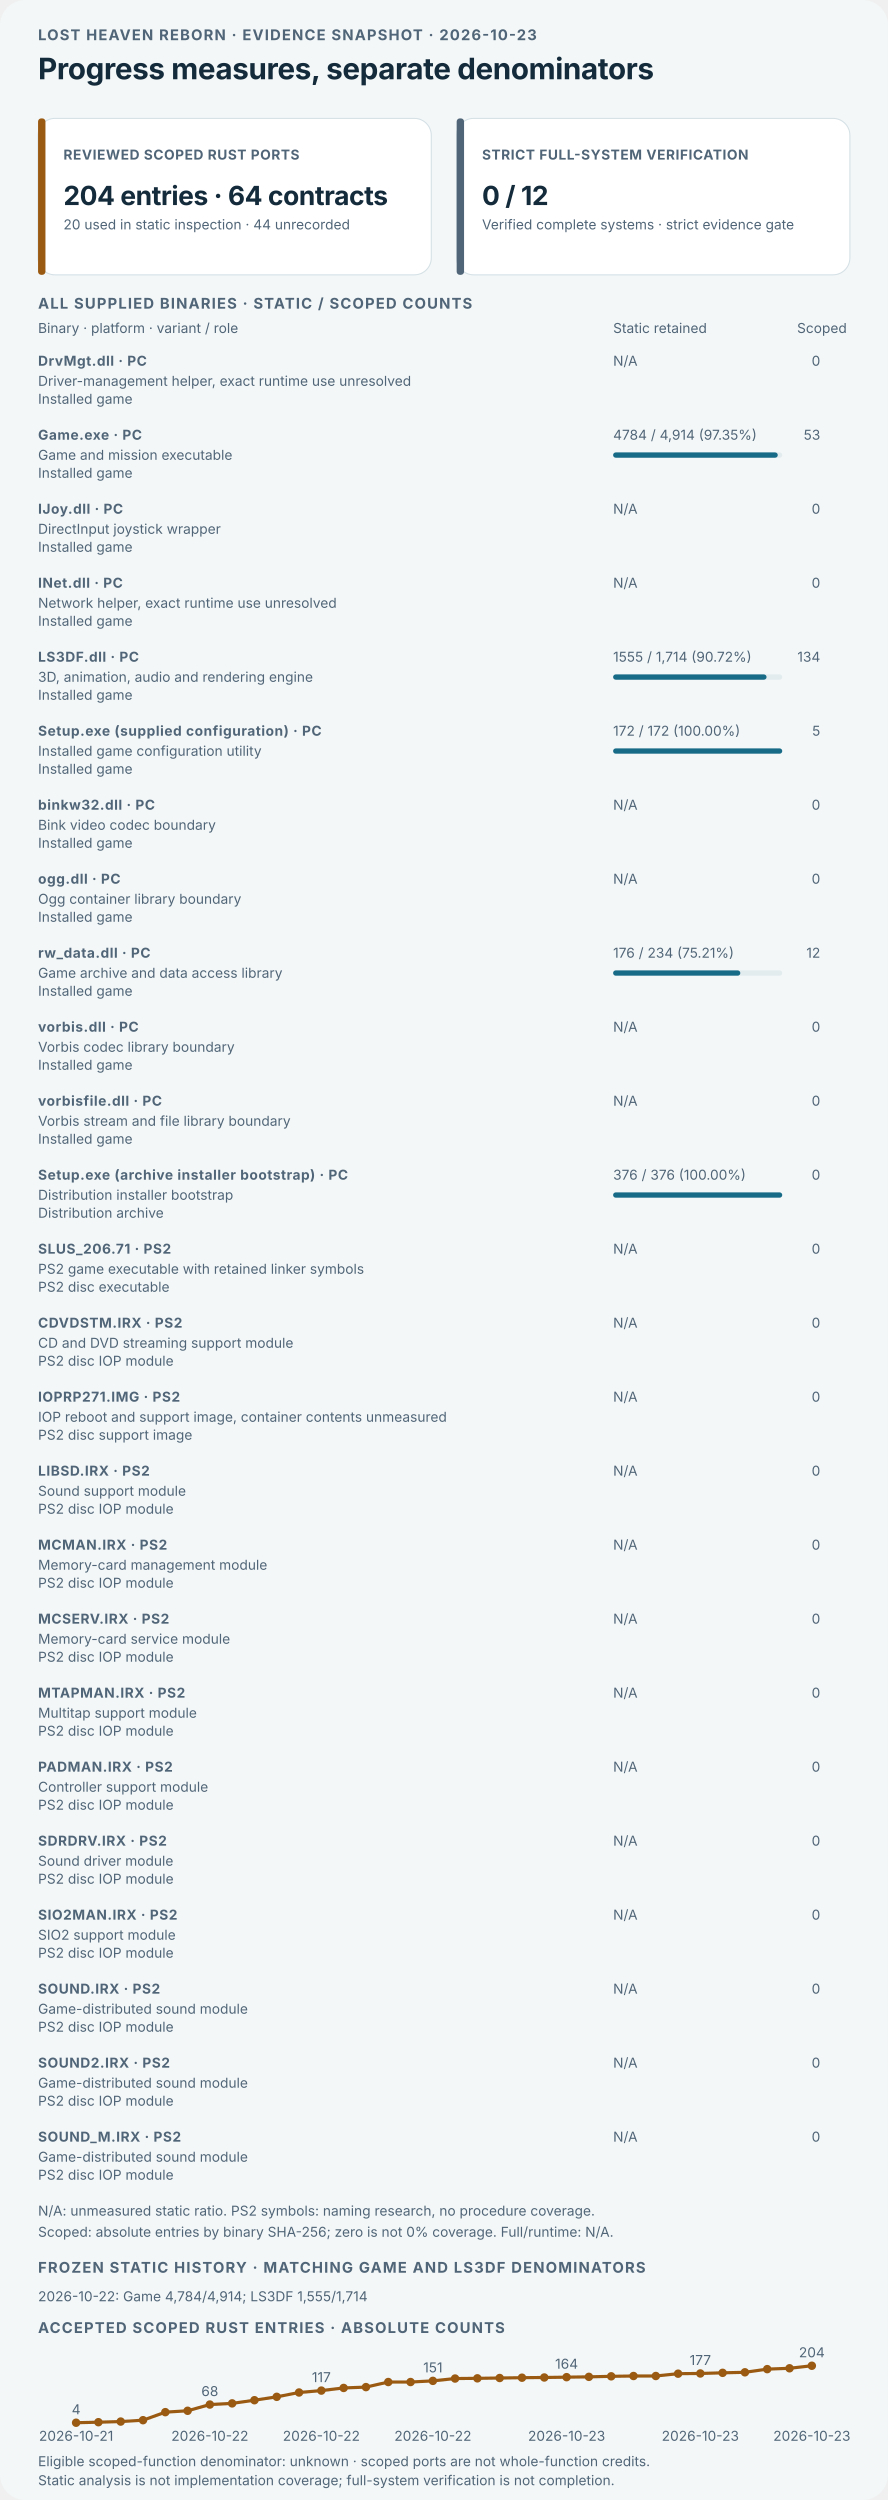
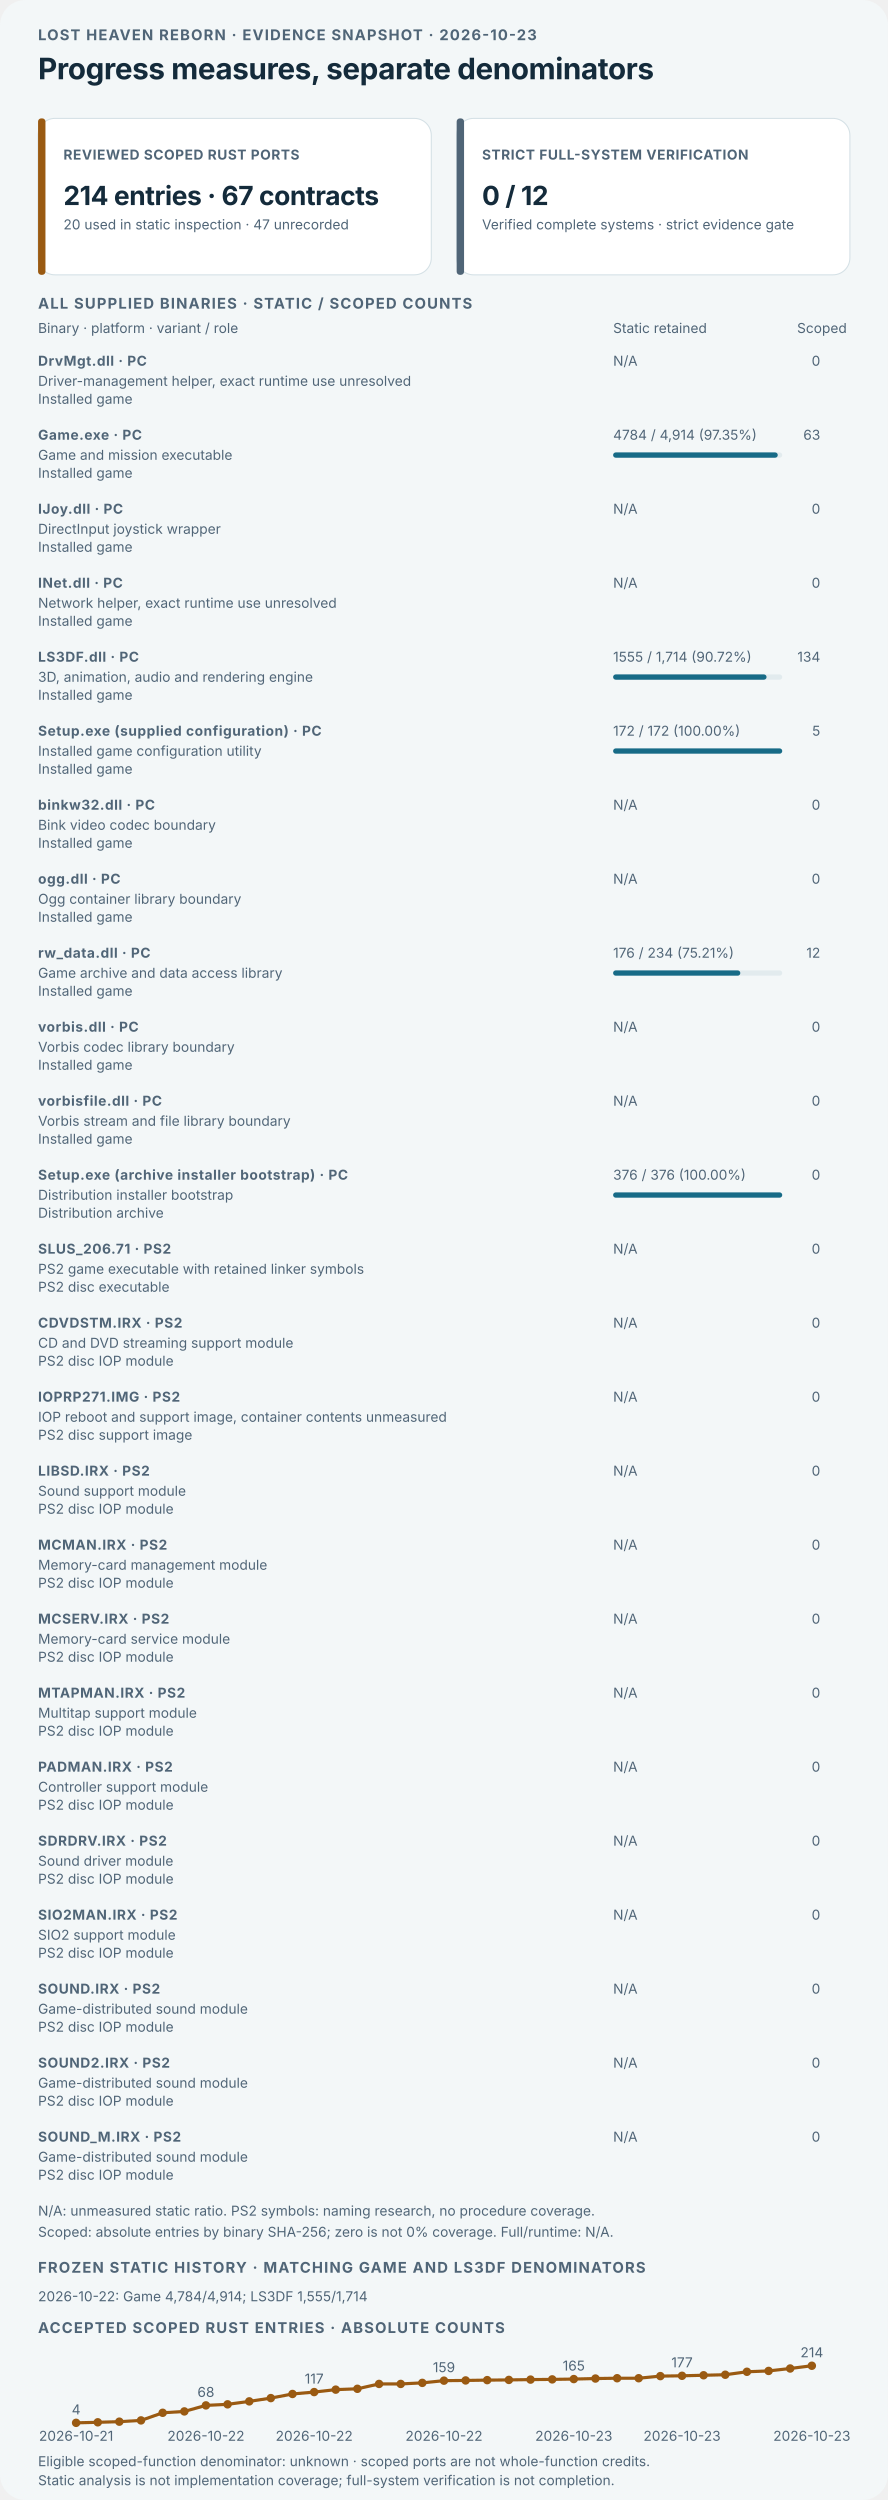
<svg xmlns="http://www.w3.org/2000/svg" viewBox="0 0 840 2365" role="img" aria-labelledby="dashboard-title dashboard-desc">
  <style>text{font-family:Inter,ui-sans-serif,system-ui,-apple-system,"Segoe UI",sans-serif;fill:#142b3b}.kicker{font-size:14px;font-weight:700;letter-spacing:1.1px;fill:#506577}.title{font-size:28px;font-weight:750;letter-spacing:-.35px}.label{font-size:13px;font-weight:750;letter-spacing:.5px;fill:#506577}.value{font-size:25px;font-weight:750;letter-spacing:-.4px}.detail,.history{font-size:13px;fill:#506577}.dark-bg{display:none}@media(prefers-color-scheme:dark){.light-bg{display:none}.dark-bg{display:inline}text{fill:#edf4f6}.kicker,.label,.detail,.history{fill:#b3c5ce}.card-bg{fill:#172b39;stroke:#3b5361}.bar-track{fill:#314957}}</style>
  <rect class="light-bg" width="840" height="2365" rx="24" fill="#f3f7f8" />
  <rect class="dark-bg" width="840" height="2365" rx="24" fill="#0d1b25" />
  <text x="36" y="38" class="kicker">LOST HEAVEN REBORN · EVIDENCE SNAPSHOT · 2026-10-23</text>
  <text x="36" y="75" class="title">Progress measures, separate denominators</text>
  <g>
    <rect class="card-bg" x="36" y="112" width="372" height="148" rx="16" fill="#ffffff" stroke="#d4e0e5" />
    <rect x="36" y="112" width="7" height="148" rx="3" fill="#9a5a12" />
    <text x="60" y="151" class="label">REVIEWED SCOPED RUST PORTS</text>
-     <text x="60" y="194" class="value">204 entries · 64 contracts</text>
-     <text x="60" y="217" class="detail">20 used in static inspection · 44 unrecorded</text>
+     <text x="60" y="194" class="value">214 entries · 67 contracts</text>
+     <text x="60" y="217" class="detail">20 used in static inspection · 47 unrecorded</text>
  </g>
  <g>
    <rect class="card-bg" x="432" y="112" width="372" height="148" rx="16" fill="#ffffff" stroke="#d4e0e5" />
    <rect x="432" y="112" width="7" height="148" rx="3" fill="#506577" />
    <text x="456" y="151" class="label">STRICT FULL-SYSTEM VERIFICATION</text>
    <text x="456" y="194" class="value">0 / 12</text>
    <text x="456" y="217" class="detail">Verified complete systems · strict evidence gate</text>
  </g>
  <text x="36" y="292" class="kicker">ALL SUPPLIED BINARIES · STATIC / SCOPED COUNTS</text>
  <text x="36" y="315" class="detail">Binary · platform · variant / role</text>
  <text x="580" y="315" class="detail">Static retained</text>
  <text x="754" y="315" class="detail">Scoped</text>
  <text x="36" y="346" class="label">DrvMgt.dll · PC</text>
  <text x="36" y="365" class="detail">Driver-management helper, exact runtime use unresolved</text>
  <text x="36" y="382" class="detail">Installed game</text>
  <text x="580" y="346" class="detail">N/A</text>
  <text x="776" y="346" text-anchor="end" class="detail">0</text>
  <text x="36" y="416" class="label">Game.exe · PC</text>
  <text x="36" y="435" class="detail">Game and mission executable</text>
  <text x="36" y="452" class="detail">Installed game</text>
  <text x="580" y="416" class="detail">4784 / 4,914 (97.35%)</text>
-   <text x="776" y="416" text-anchor="end" class="detail">53</text>
+   <text x="776" y="416" text-anchor="end" class="detail">63</text>
  <rect class="catalog-static-track bar-track" x="580" y="428" width="160" height="5" rx="2.5" fill="#e2ebee" />
  <rect class="catalog-static-fill" x="580" y="428" width="155.767" height="5" rx="2.5" fill="#176b87" />
  <text x="36" y="486" class="label">IJoy.dll · PC</text>
  <text x="36" y="505" class="detail">DirectInput joystick wrapper</text>
  <text x="36" y="522" class="detail">Installed game</text>
  <text x="580" y="486" class="detail">N/A</text>
  <text x="776" y="486" text-anchor="end" class="detail">0</text>
  <text x="36" y="556" class="label">INet.dll · PC</text>
  <text x="36" y="575" class="detail">Network helper, exact runtime use unresolved</text>
  <text x="36" y="592" class="detail">Installed game</text>
  <text x="580" y="556" class="detail">N/A</text>
  <text x="776" y="556" text-anchor="end" class="detail">0</text>
  <text x="36" y="626" class="label">LS3DF.dll · PC</text>
  <text x="36" y="645" class="detail">3D, animation, audio and rendering engine</text>
  <text x="36" y="662" class="detail">Installed game</text>
  <text x="580" y="626" class="detail">1555 / 1,714 (90.72%)</text>
  <text x="776" y="626" text-anchor="end" class="detail">134</text>
  <rect class="catalog-static-track bar-track" x="580" y="638" width="160" height="5" rx="2.5" fill="#e2ebee" />
  <rect class="catalog-static-fill" x="580" y="638" width="145.158" height="5" rx="2.5" fill="#176b87" />
  <text x="36" y="696" class="label">Setup.exe (supplied configuration) · PC</text>
  <text x="36" y="715" class="detail">Installed game configuration utility</text>
  <text x="36" y="732" class="detail">Installed game</text>
  <text x="580" y="696" class="detail">172 / 172 (100.00%)</text>
  <text x="776" y="696" text-anchor="end" class="detail">5</text>
  <rect class="catalog-static-track bar-track" x="580" y="708" width="160" height="5" rx="2.5" fill="#e2ebee" />
  <rect class="catalog-static-fill" x="580" y="708" width="160.000" height="5" rx="2.5" fill="#176b87" />
  <text x="36" y="766" class="label">binkw32.dll · PC</text>
  <text x="36" y="785" class="detail">Bink video codec boundary</text>
  <text x="36" y="802" class="detail">Installed game</text>
  <text x="580" y="766" class="detail">N/A</text>
  <text x="776" y="766" text-anchor="end" class="detail">0</text>
  <text x="36" y="836" class="label">ogg.dll · PC</text>
  <text x="36" y="855" class="detail">Ogg container library boundary</text>
  <text x="36" y="872" class="detail">Installed game</text>
  <text x="580" y="836" class="detail">N/A</text>
  <text x="776" y="836" text-anchor="end" class="detail">0</text>
  <text x="36" y="906" class="label">rw_data.dll · PC</text>
  <text x="36" y="925" class="detail">Game archive and data access library</text>
  <text x="36" y="942" class="detail">Installed game</text>
  <text x="580" y="906" class="detail">176 / 234 (75.21%)</text>
  <text x="776" y="906" text-anchor="end" class="detail">12</text>
  <rect class="catalog-static-track bar-track" x="580" y="918" width="160" height="5" rx="2.5" fill="#e2ebee" />
  <rect class="catalog-static-fill" x="580" y="918" width="120.342" height="5" rx="2.5" fill="#176b87" />
  <text x="36" y="976" class="label">vorbis.dll · PC</text>
  <text x="36" y="995" class="detail">Vorbis codec library boundary</text>
  <text x="36" y="1012" class="detail">Installed game</text>
  <text x="580" y="976" class="detail">N/A</text>
  <text x="776" y="976" text-anchor="end" class="detail">0</text>
  <text x="36" y="1046" class="label">vorbisfile.dll · PC</text>
  <text x="36" y="1065" class="detail">Vorbis stream and file library boundary</text>
  <text x="36" y="1082" class="detail">Installed game</text>
  <text x="580" y="1046" class="detail">N/A</text>
  <text x="776" y="1046" text-anchor="end" class="detail">0</text>
  <text x="36" y="1116" class="label">Setup.exe (archive installer bootstrap) · PC</text>
  <text x="36" y="1135" class="detail">Distribution installer bootstrap</text>
  <text x="36" y="1152" class="detail">Distribution archive</text>
  <text x="580" y="1116" class="detail">376 / 376 (100.00%)</text>
  <text x="776" y="1116" text-anchor="end" class="detail">0</text>
  <rect class="catalog-static-track bar-track" x="580" y="1128" width="160" height="5" rx="2.5" fill="#e2ebee" />
  <rect class="catalog-static-fill" x="580" y="1128" width="160.000" height="5" rx="2.5" fill="#176b87" />
  <text x="36" y="1186" class="label">SLUS_206.71 · PS2</text>
  <text x="36" y="1205" class="detail">PS2 game executable with retained linker symbols</text>
  <text x="36" y="1222" class="detail">PS2 disc executable</text>
  <text x="580" y="1186" class="detail">N/A</text>
  <text x="776" y="1186" text-anchor="end" class="detail">0</text>
  <text x="36" y="1256" class="label">CDVDSTM.IRX · PS2</text>
  <text x="36" y="1275" class="detail">CD and DVD streaming support module</text>
  <text x="36" y="1292" class="detail">PS2 disc IOP module</text>
  <text x="580" y="1256" class="detail">N/A</text>
  <text x="776" y="1256" text-anchor="end" class="detail">0</text>
  <text x="36" y="1326" class="label">IOPRP271.IMG · PS2</text>
  <text x="36" y="1345" class="detail">IOP reboot and support image, container contents unmeasured</text>
  <text x="36" y="1362" class="detail">PS2 disc support image</text>
  <text x="580" y="1326" class="detail">N/A</text>
  <text x="776" y="1326" text-anchor="end" class="detail">0</text>
  <text x="36" y="1396" class="label">LIBSD.IRX · PS2</text>
  <text x="36" y="1415" class="detail">Sound support module</text>
  <text x="36" y="1432" class="detail">PS2 disc IOP module</text>
  <text x="580" y="1396" class="detail">N/A</text>
  <text x="776" y="1396" text-anchor="end" class="detail">0</text>
  <text x="36" y="1466" class="label">MCMAN.IRX · PS2</text>
  <text x="36" y="1485" class="detail">Memory-card management module</text>
  <text x="36" y="1502" class="detail">PS2 disc IOP module</text>
  <text x="580" y="1466" class="detail">N/A</text>
  <text x="776" y="1466" text-anchor="end" class="detail">0</text>
  <text x="36" y="1536" class="label">MCSERV.IRX · PS2</text>
  <text x="36" y="1555" class="detail">Memory-card service module</text>
  <text x="36" y="1572" class="detail">PS2 disc IOP module</text>
  <text x="580" y="1536" class="detail">N/A</text>
  <text x="776" y="1536" text-anchor="end" class="detail">0</text>
  <text x="36" y="1606" class="label">MTAPMAN.IRX · PS2</text>
  <text x="36" y="1625" class="detail">Multitap support module</text>
  <text x="36" y="1642" class="detail">PS2 disc IOP module</text>
  <text x="580" y="1606" class="detail">N/A</text>
  <text x="776" y="1606" text-anchor="end" class="detail">0</text>
  <text x="36" y="1676" class="label">PADMAN.IRX · PS2</text>
  <text x="36" y="1695" class="detail">Controller support module</text>
  <text x="36" y="1712" class="detail">PS2 disc IOP module</text>
  <text x="580" y="1676" class="detail">N/A</text>
  <text x="776" y="1676" text-anchor="end" class="detail">0</text>
  <text x="36" y="1746" class="label">SDRDRV.IRX · PS2</text>
  <text x="36" y="1765" class="detail">Sound driver module</text>
  <text x="36" y="1782" class="detail">PS2 disc IOP module</text>
  <text x="580" y="1746" class="detail">N/A</text>
  <text x="776" y="1746" text-anchor="end" class="detail">0</text>
  <text x="36" y="1816" class="label">SIO2MAN.IRX · PS2</text>
  <text x="36" y="1835" class="detail">SIO2 support module</text>
  <text x="36" y="1852" class="detail">PS2 disc IOP module</text>
  <text x="580" y="1816" class="detail">N/A</text>
  <text x="776" y="1816" text-anchor="end" class="detail">0</text>
  <text x="36" y="1886" class="label">SOUND.IRX · PS2</text>
  <text x="36" y="1905" class="detail">Game-distributed sound module</text>
  <text x="36" y="1922" class="detail">PS2 disc IOP module</text>
  <text x="580" y="1886" class="detail">N/A</text>
  <text x="776" y="1886" text-anchor="end" class="detail">0</text>
  <text x="36" y="1956" class="label">SOUND2.IRX · PS2</text>
  <text x="36" y="1975" class="detail">Game-distributed sound module</text>
  <text x="36" y="1992" class="detail">PS2 disc IOP module</text>
  <text x="580" y="1956" class="detail">N/A</text>
  <text x="776" y="1956" text-anchor="end" class="detail">0</text>
  <text x="36" y="2026" class="label">SOUND_M.IRX · PS2</text>
  <text x="36" y="2045" class="detail">Game-distributed sound module</text>
  <text x="36" y="2062" class="detail">PS2 disc IOP module</text>
  <text x="580" y="2026" class="detail">N/A</text>
  <text x="776" y="2026" text-anchor="end" class="detail">0</text>
  <text x="36" y="2096" class="detail">N/A: unmeasured static ratio. PS2 symbols: naming research, no procedure coverage.</text>
  <text x="36" y="2116" class="detail">Scoped: absolute entries by binary SHA-256; zero is not 0% coverage. Full/runtime: N/A.</text>
  <text x="36" y="2150" class="kicker">FROZEN STATIC HISTORY · MATCHING GAME AND LS3DF DENOMINATORS</text>
  <text x="36" y="2177" class="history">2026-10-22: Game 4,784/4,914; LS3DF 1,555/1,714</text>
  <text x="36" y="2207" class="kicker">ACCEPTED SCOPED RUST ENTRIES · ABSOLUTE COUNTS</text>
-   <polyline points="72.0,2291.9 93.1,2291.4 114.2,2290.8 135.3,2289.5 156.4,2281.9 177.5,2280.6 198.5,2274.7 219.6,2273.6 240.7,2270.6 261.8,2267.4 282.9,2263.3 304.0,2261.5 325.1,2259.0 346.2,2258.2 367.3,2253.4 388.4,2253.4 409.5,2252.3 430.5,2250.1 451.6,2249.9 472.7,2249.6 493.8,2249.3 514.9,2249.1 536.0,2248.8 557.1,2248.5 578.2,2248.0 599.3,2247.7 620.4,2247.7 641.5,2245.5 662.5,2245.3 683.6,2244.7 704.7,2244.2 725.8,2241.2 746.9,2240.4 768.0,2238.0" fill="none" stroke="#9a5a12" stroke-width="3" stroke-linecap="round" stroke-linejoin="round" />
-   <circle cx="72.0" cy="2291.9" r="4" fill="#9a5a12" />
-   <text x="72.0" y="2283.9" text-anchor="middle" class="history">4</text>
+   <polyline points="72.0,2292.0 92.5,2291.5 112.9,2290.9 133.4,2289.7 153.9,2282.5 174.4,2281.2 194.8,2275.5 215.3,2274.5 235.8,2271.7 256.2,2268.6 276.7,2264.7 297.2,2262.9 317.6,2260.6 338.1,2259.8 358.6,2255.2 379.1,2255.2 399.5,2254.2 420.0,2252.1 440.5,2251.9 460.9,2251.6 481.4,2251.4 501.9,2251.1 522.4,2250.9 542.8,2250.6 563.3,2250.1 583.8,2249.8 604.2,2249.8 624.7,2247.8 645.2,2247.5 665.6,2247.0 686.1,2246.5 706.6,2243.7 727.1,2242.9 747.5,2240.6 768.0,2238.0" fill="none" stroke="#9a5a12" stroke-width="3" stroke-linecap="round" stroke-linejoin="round" />
+   <circle cx="72.0" cy="2292.0" r="4" fill="#9a5a12" />
+   <text x="72.0" y="2284.0" text-anchor="middle" class="history">4</text>
  <text x="72.0" y="2309" text-anchor="middle" class="history">2026-10-21</text>
-   <circle cx="93.1" cy="2291.4" r="4" fill="#9a5a12" />
-   <circle cx="114.2" cy="2290.8" r="4" fill="#9a5a12" />
-   <circle cx="135.3" cy="2289.5" r="4" fill="#9a5a12" />
-   <circle cx="156.4" cy="2281.9" r="4" fill="#9a5a12" />
-   <circle cx="177.5" cy="2280.6" r="4" fill="#9a5a12" />
-   <circle cx="198.5" cy="2274.7" r="4" fill="#9a5a12" />
-   <text x="198.5" y="2266.7" text-anchor="middle" class="history">68</text>
-   <text x="198.5" y="2309" text-anchor="middle" class="history">2026-10-22</text>
-   <circle cx="219.6" cy="2273.6" r="4" fill="#9a5a12" />
-   <circle cx="240.7" cy="2270.6" r="4" fill="#9a5a12" />
-   <circle cx="261.8" cy="2267.4" r="4" fill="#9a5a12" />
-   <circle cx="282.9" cy="2263.3" r="4" fill="#9a5a12" />
-   <circle cx="304.0" cy="2261.5" r="4" fill="#9a5a12" />
-   <text x="304.0" y="2253.5" text-anchor="middle" class="history">117</text>
-   <text x="304.0" y="2309" text-anchor="middle" class="history">2026-10-22</text>
-   <circle cx="325.1" cy="2259.0" r="4" fill="#9a5a12" />
-   <circle cx="346.2" cy="2258.2" r="4" fill="#9a5a12" />
-   <circle cx="367.3" cy="2253.4" r="4" fill="#9a5a12" />
-   <circle cx="388.4" cy="2253.4" r="4" fill="#9a5a12" />
-   <circle cx="409.5" cy="2252.3" r="4" fill="#9a5a12" />
-   <text x="409.5" y="2244.3" text-anchor="middle" class="history">151</text>
-   <text x="409.5" y="2309" text-anchor="middle" class="history">2026-10-22</text>
-   <circle cx="430.5" cy="2250.1" r="4" fill="#9a5a12" />
-   <circle cx="451.6" cy="2249.9" r="4" fill="#9a5a12" />
-   <circle cx="472.7" cy="2249.6" r="4" fill="#9a5a12" />
-   <circle cx="493.8" cy="2249.3" r="4" fill="#9a5a12" />
-   <circle cx="514.9" cy="2249.1" r="4" fill="#9a5a12" />
-   <circle cx="536.0" cy="2248.8" r="4" fill="#9a5a12" />
-   <text x="536.0" y="2240.8" text-anchor="middle" class="history">164</text>
-   <text x="536.0" y="2309" text-anchor="middle" class="history">2026-10-23</text>
-   <circle cx="557.1" cy="2248.5" r="4" fill="#9a5a12" />
-   <circle cx="578.2" cy="2248.0" r="4" fill="#9a5a12" />
-   <circle cx="599.3" cy="2247.7" r="4" fill="#9a5a12" />
-   <circle cx="620.4" cy="2247.7" r="4" fill="#9a5a12" />
-   <circle cx="641.5" cy="2245.5" r="4" fill="#9a5a12" />
-   <circle cx="662.5" cy="2245.3" r="4" fill="#9a5a12" />
-   <text x="662.5" y="2237.3" text-anchor="middle" class="history">177</text>
-   <text x="662.5" y="2309" text-anchor="middle" class="history">2026-10-23</text>
-   <circle cx="683.6" cy="2244.7" r="4" fill="#9a5a12" />
-   <circle cx="704.7" cy="2244.2" r="4" fill="#9a5a12" />
-   <circle cx="725.8" cy="2241.2" r="4" fill="#9a5a12" />
-   <circle cx="746.9" cy="2240.4" r="4" fill="#9a5a12" />
+   <circle cx="92.5" cy="2291.5" r="4" fill="#9a5a12" />
+   <circle cx="112.9" cy="2290.9" r="4" fill="#9a5a12" />
+   <circle cx="133.4" cy="2289.7" r="4" fill="#9a5a12" />
+   <circle cx="153.9" cy="2282.5" r="4" fill="#9a5a12" />
+   <circle cx="174.4" cy="2281.2" r="4" fill="#9a5a12" />
+   <circle cx="194.8" cy="2275.5" r="4" fill="#9a5a12" />
+   <text x="194.8" y="2267.5" text-anchor="middle" class="history">68</text>
+   <text x="194.8" y="2309" text-anchor="middle" class="history">2026-10-22</text>
+   <circle cx="215.3" cy="2274.5" r="4" fill="#9a5a12" />
+   <circle cx="235.8" cy="2271.7" r="4" fill="#9a5a12" />
+   <circle cx="256.2" cy="2268.6" r="4" fill="#9a5a12" />
+   <circle cx="276.7" cy="2264.7" r="4" fill="#9a5a12" />
+   <circle cx="297.2" cy="2262.9" r="4" fill="#9a5a12" />
+   <text x="297.2" y="2254.9" text-anchor="middle" class="history">117</text>
+   <text x="297.2" y="2309" text-anchor="middle" class="history">2026-10-22</text>
+   <circle cx="317.6" cy="2260.6" r="4" fill="#9a5a12" />
+   <circle cx="338.1" cy="2259.8" r="4" fill="#9a5a12" />
+   <circle cx="358.6" cy="2255.2" r="4" fill="#9a5a12" />
+   <circle cx="379.1" cy="2255.2" r="4" fill="#9a5a12" />
+   <circle cx="399.5" cy="2254.2" r="4" fill="#9a5a12" />
+   <circle cx="420.0" cy="2252.1" r="4" fill="#9a5a12" />
+   <text x="420.0" y="2244.1" text-anchor="middle" class="history">159</text>
+   <text x="420.0" y="2309" text-anchor="middle" class="history">2026-10-22</text>
+   <circle cx="440.5" cy="2251.9" r="4" fill="#9a5a12" />
+   <circle cx="460.9" cy="2251.6" r="4" fill="#9a5a12" />
+   <circle cx="481.4" cy="2251.4" r="4" fill="#9a5a12" />
+   <circle cx="501.9" cy="2251.1" r="4" fill="#9a5a12" />
+   <circle cx="522.4" cy="2250.9" r="4" fill="#9a5a12" />
+   <circle cx="542.8" cy="2250.6" r="4" fill="#9a5a12" />
+   <text x="542.8" y="2242.6" text-anchor="middle" class="history">165</text>
+   <text x="542.8" y="2309" text-anchor="middle" class="history">2026-10-23</text>
+   <circle cx="563.3" cy="2250.1" r="4" fill="#9a5a12" />
+   <circle cx="583.8" cy="2249.8" r="4" fill="#9a5a12" />
+   <circle cx="604.2" cy="2249.8" r="4" fill="#9a5a12" />
+   <circle cx="624.7" cy="2247.8" r="4" fill="#9a5a12" />
+   <circle cx="645.2" cy="2247.5" r="4" fill="#9a5a12" />
+   <text x="645.2" y="2239.5" text-anchor="middle" class="history">177</text>
+   <text x="645.2" y="2309" text-anchor="middle" class="history">2026-10-23</text>
+   <circle cx="665.6" cy="2247.0" r="4" fill="#9a5a12" />
+   <circle cx="686.1" cy="2246.5" r="4" fill="#9a5a12" />
+   <circle cx="706.6" cy="2243.7" r="4" fill="#9a5a12" />
+   <circle cx="727.1" cy="2242.9" r="4" fill="#9a5a12" />
+   <circle cx="747.5" cy="2240.6" r="4" fill="#9a5a12" />
  <circle cx="768.0" cy="2238.0" r="4" fill="#9a5a12" />
-   <text x="768.0" y="2230.0" text-anchor="middle" class="history">204</text>
+   <text x="768.0" y="2230.0" text-anchor="middle" class="history">214</text>
  <text x="768.0" y="2309" text-anchor="middle" class="history">2026-10-23</text>
  <text x="36" y="2333" class="detail">Eligible scoped-function denominator: unknown · scoped ports are not whole-function credits.</text>
  <text x="36" y="2351" class="detail">Static analysis is not implementation coverage; full-system verification is not completion.</text>
</svg>
